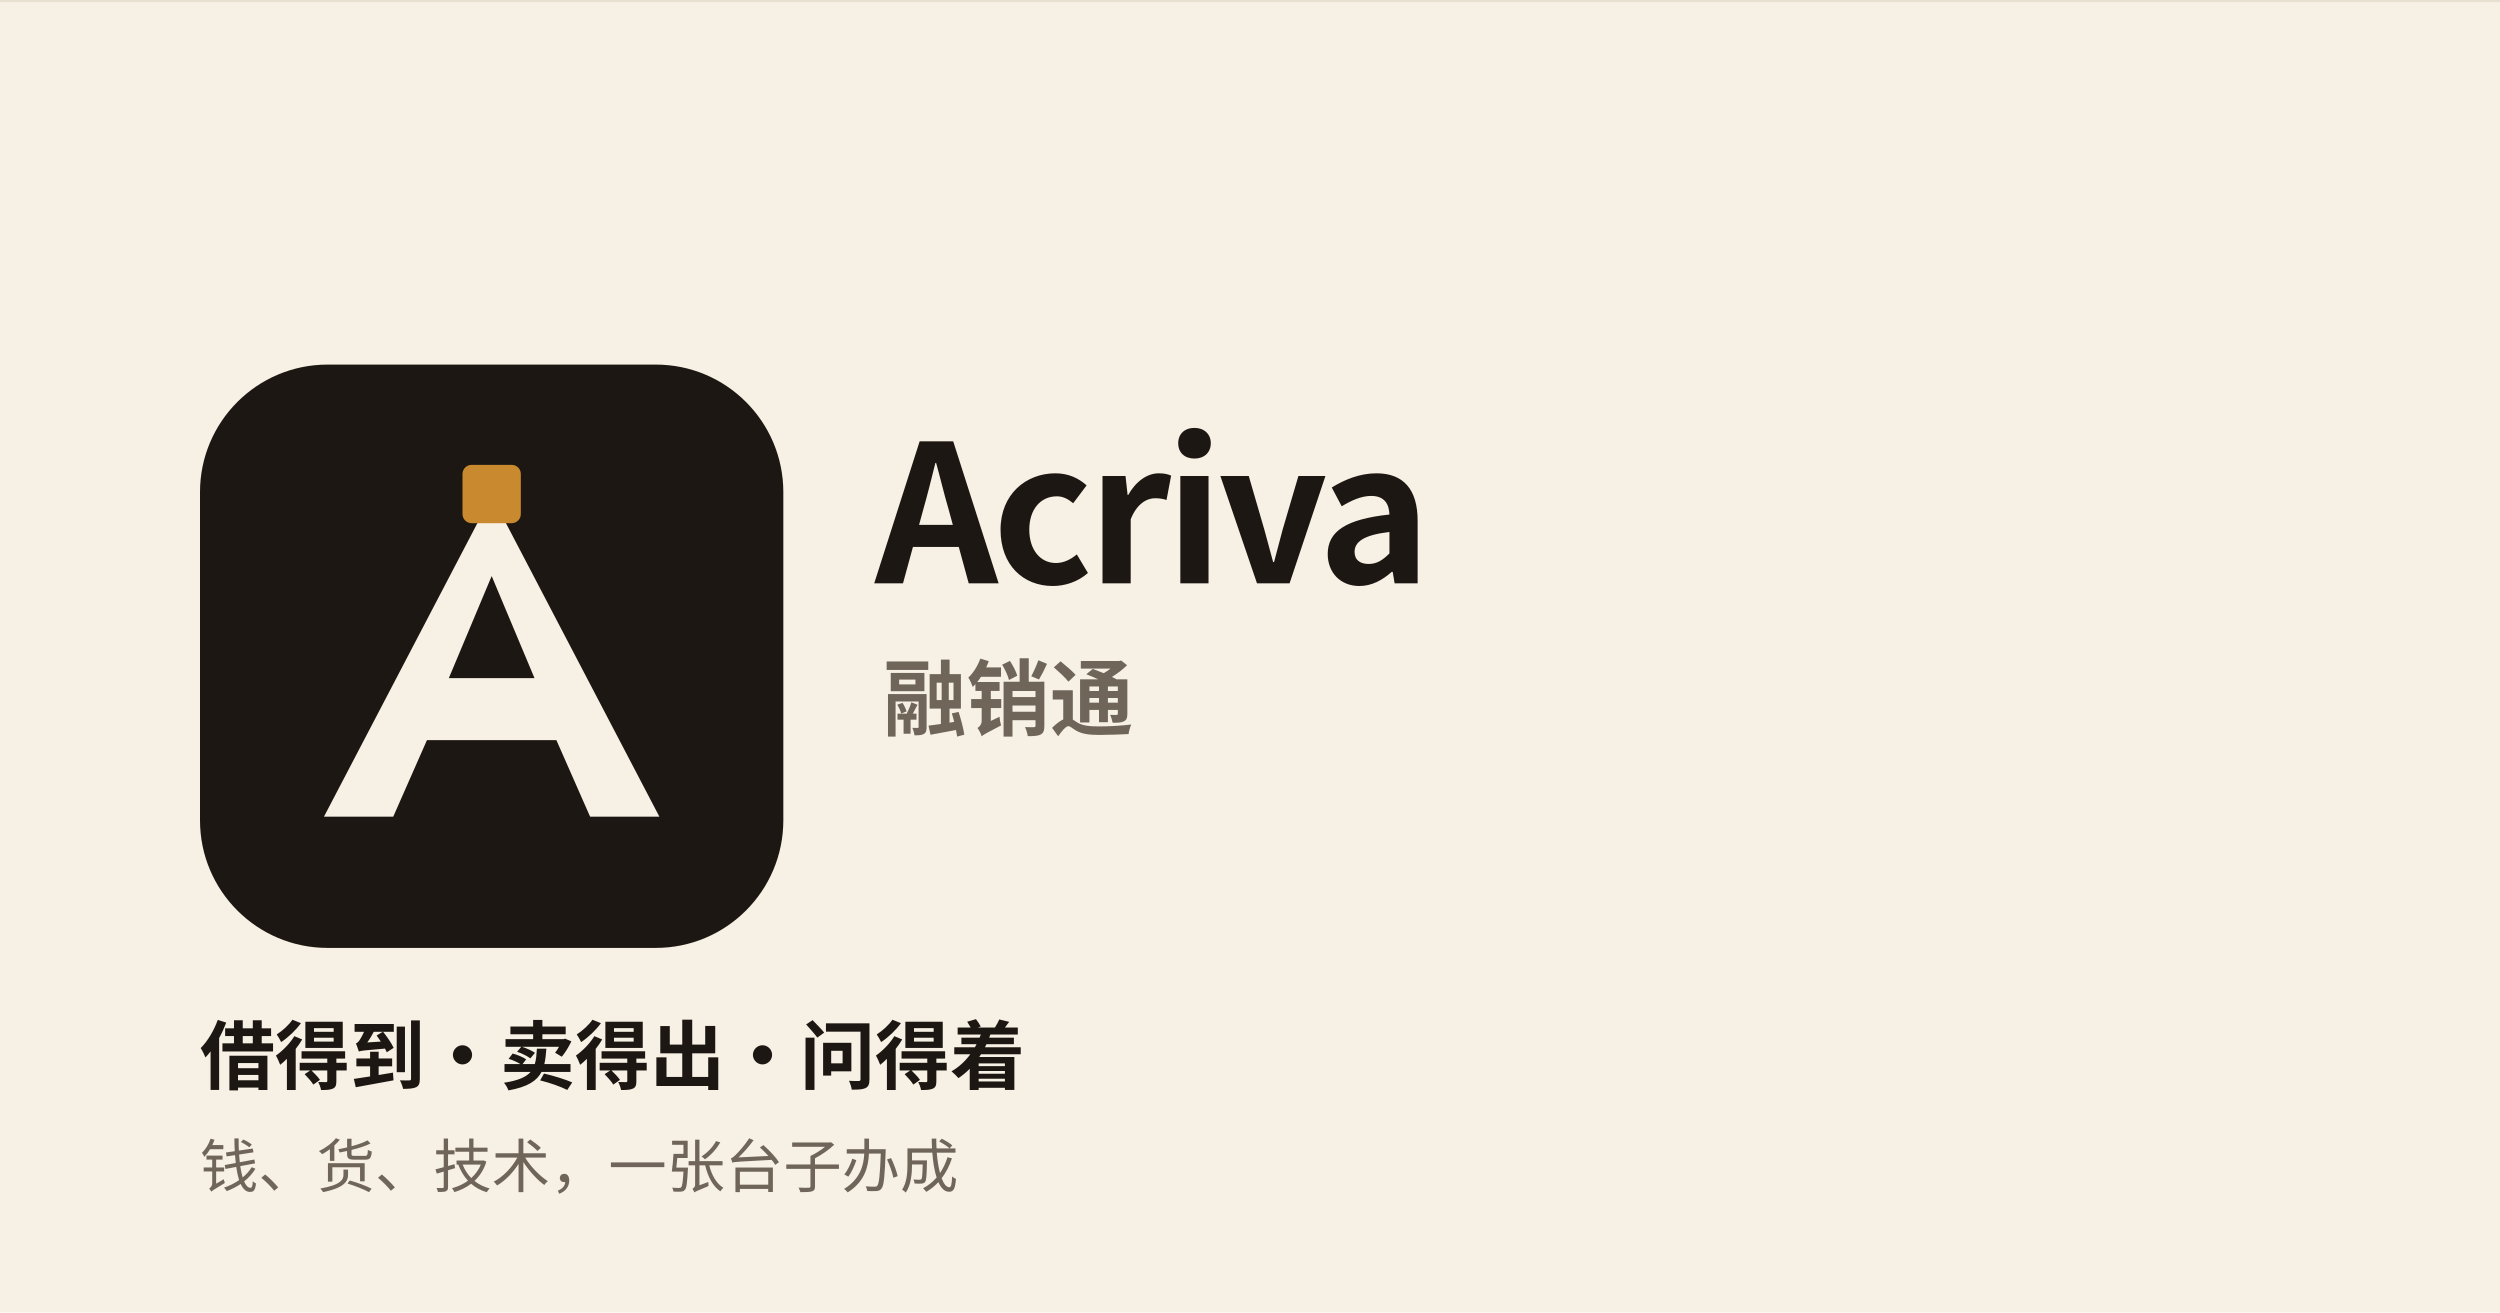
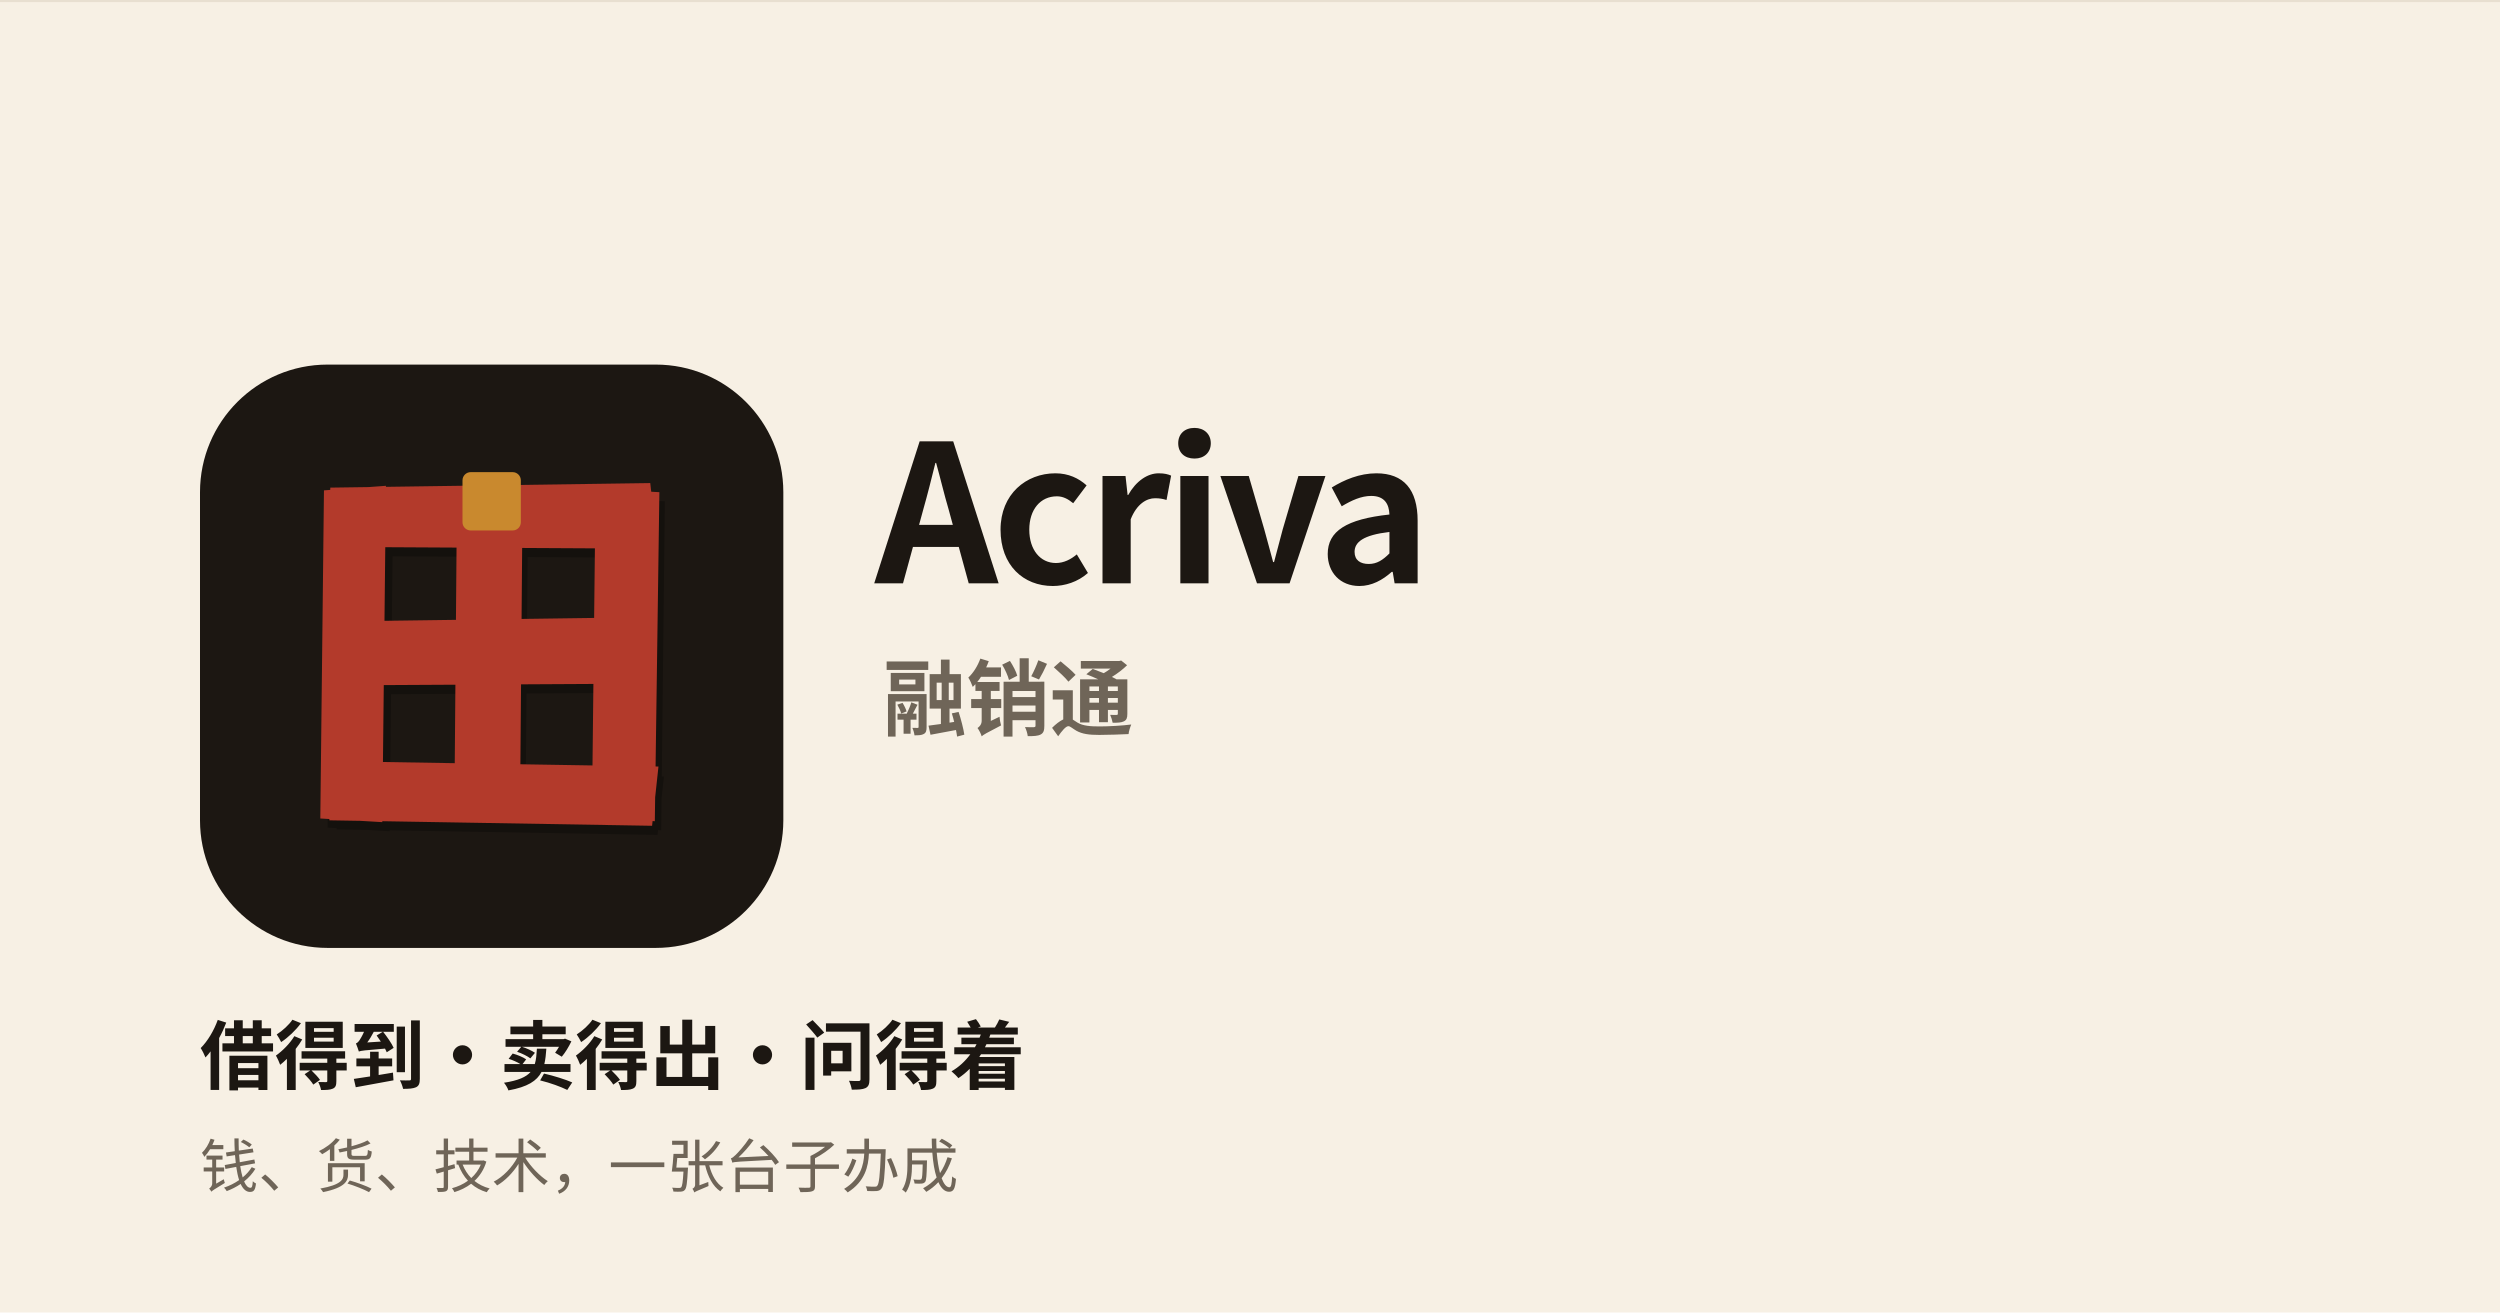
<svg xmlns="http://www.w3.org/2000/svg" viewBox="0 0 1200 630" role="img" aria-label="融销通 Acriva">
  <rect width="1200" height="630" fill="#F7F0E4" />
  <rect x="0" y="0" width="1200" height="1" fill="#E8DFD0" />
  <g transform="translate(96, 175) scale(8.75)">
    <rect width="32" height="32" rx="7" fill="#1C1712" />
-     <path fill="#F7F0E4" fill-rule="evenodd" d="       M16 7.2 L25.2 24.8 H21.4 L19.55 20.6 H12.45 L10.6 24.8 H6.8 L16 7.2 Z       M16 11.6 L18.35 17.2 H13.65 L16 11.6 Z     " />
-     <rect x="14.4" y="5.5" width="3.2" height="3.2" rx="0.5" fill="#C9892E" />
+     <g opacity="0.28" transform="translate(0.35 0.45)">
+       <path fill="#000000" d="         M7.2 6.9 L24.6 6.55 L25.05 10.15 L7.0 10.05 Z         M6.95 21.85 L25.1 22.15 L24.75 25.35 L7.15 25.05 Z         M6.85 6.95 L10.25 6.7 L10.05 25.15 L6.65 24.95 Z         M21.75 6.85 L25.15 7.05 L24.95 25.1 L21.55 24.85 Z         M7.05 14.15 L25.05 13.9 L24.95 17.55 L6.95 17.65 Z         M14.15 6.85 L17.65 6.7 L17.5 25.1 L14.0 24.95 Z       " />
+     </g>
+     <path fill="#B33A2B" d="       M7.15 6.75 L24.7 6.5 L25.1 10.1 L6.95 10.0 Z       M6.9 21.75 L25.15 22.05 L24.8 25.3 L7.1 25.0 Z       M6.8 6.9 L10.2 6.65 L10.0 25.1 L6.6 24.9 Z       M21.7 6.8 L25.2 7.0 L24.95 25.05 L21.5 24.8 Z       M7.0 14.1 L25.1 13.85 L25.0 17.5 L6.9 17.6 Z       M14.1 6.8 L17.7 6.65 L17.55 25.05 L13.95 24.9 Z     " />
+     <rect x="14.4" y="5.9" width="3.2" height="3.2" rx="0.45" fill="#C9892E" />
  </g>
  <text x="420" y="280" fill="#1C1712" font-family="Noto Sans CJK SC, WenQuanYi Zen Hei, sans-serif" font-size="92" font-weight="700" letter-spacing="-0.03em">Acriva</text>
  <text x="424" y="350" fill="#6F6558" font-family="Noto Sans CJK SC, WenQuanYi Zen Hei, sans-serif" font-size="40" font-weight="600">融销通</text>
  <text x="96" y="520" fill="#1C1712" font-family="Noto Sans CJK SC, WenQuanYi Zen Hei, sans-serif" font-size="36" font-weight="600">借得到·卖得出·问得着</text>
  <text x="96" y="570" fill="#6F6558" font-family="Noto Sans CJK SC, WenQuanYi Zen Hei, sans-serif" font-size="28" font-weight="500">钱、货、技术，一张台子办成</text>
</svg>
